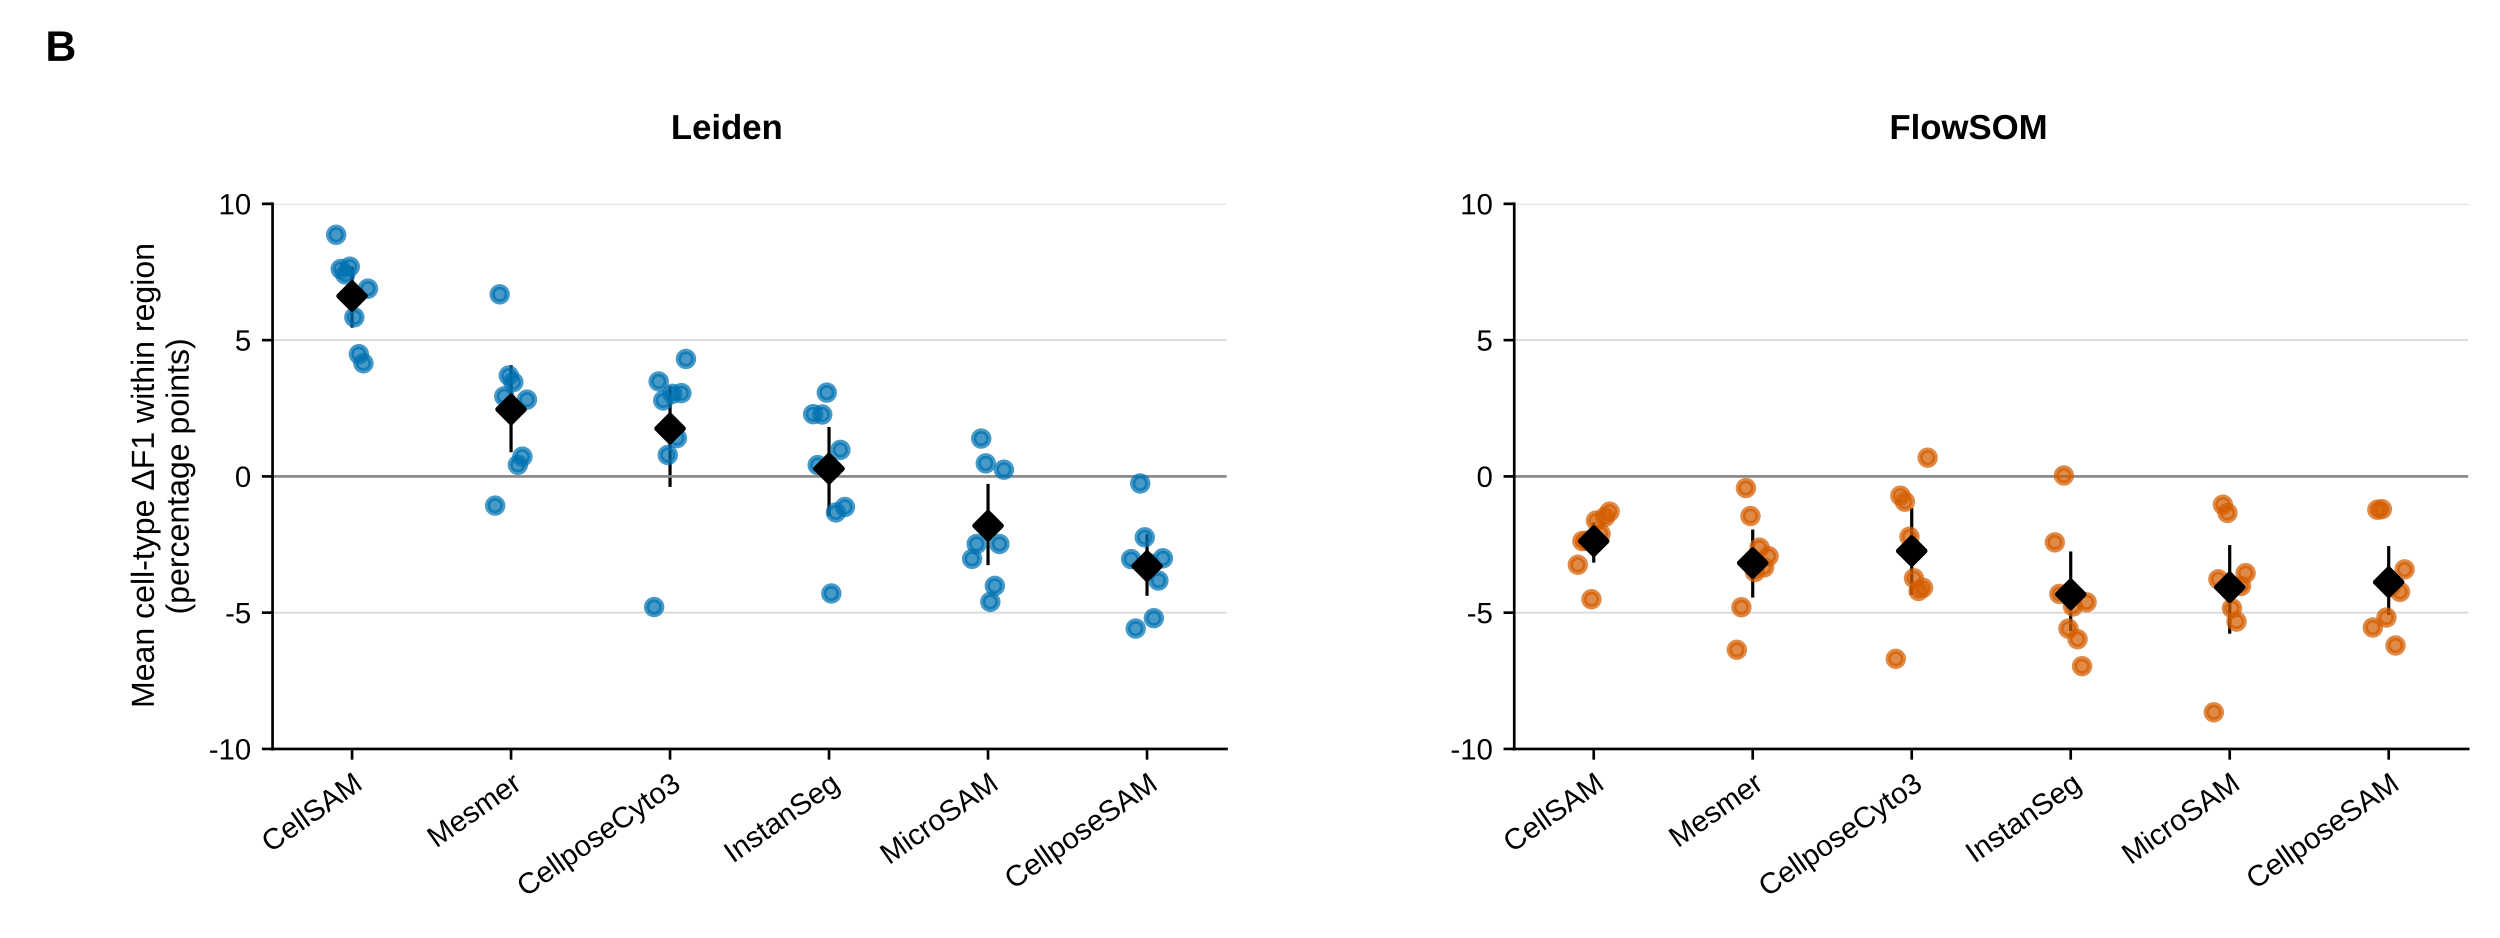
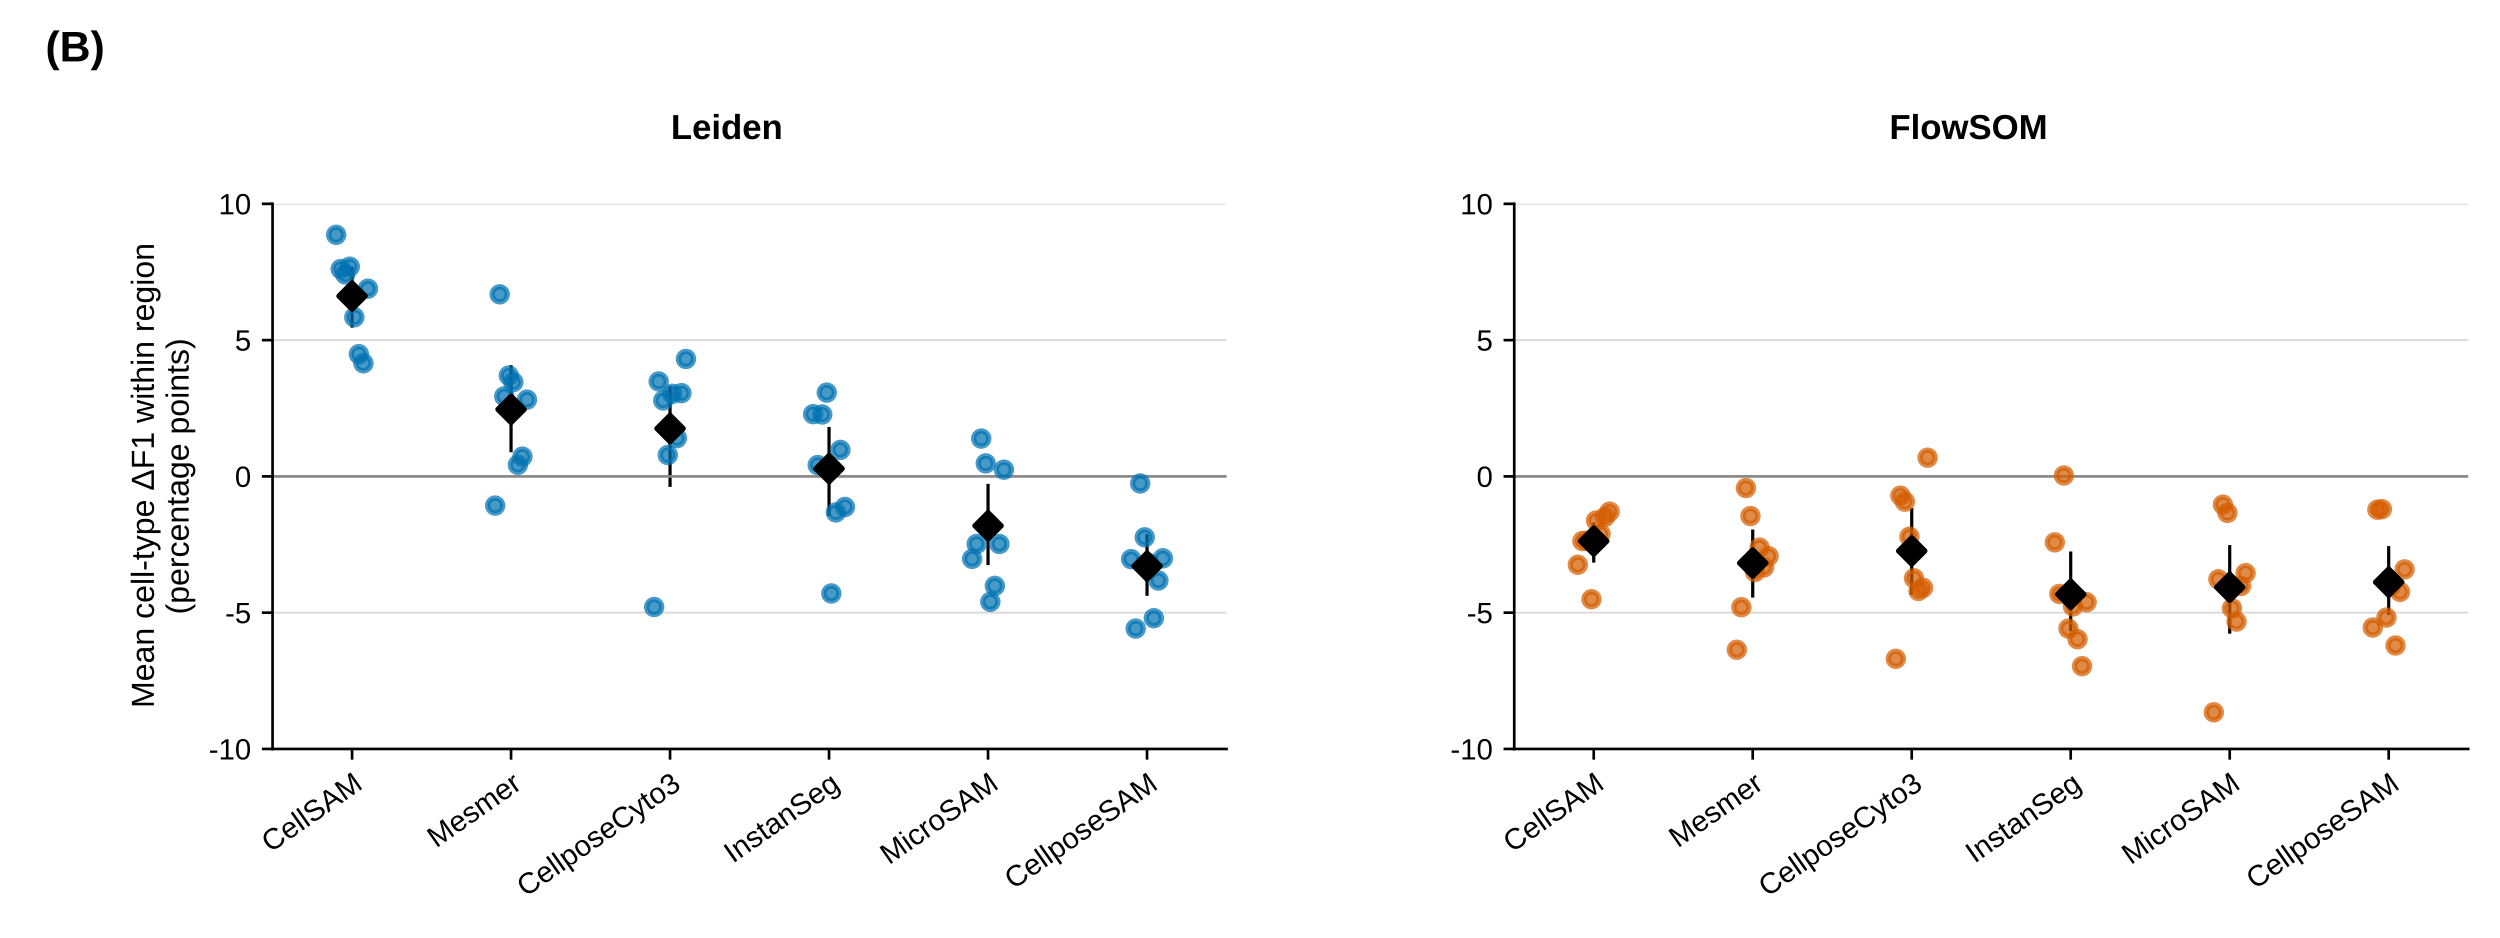
<svg xmlns="http://www.w3.org/2000/svg" xmlns:xlink="http://www.w3.org/1999/xlink" width="468pt" height="175.587pt" viewBox="0 0 468 175.587" version="1.1">
  <defs>
    <style type="text/css">*{stroke-linejoin: round; stroke-linecap: butt}</style>
  </defs>
  <g id="figure_1">
    <g id="patch_1">
      <path d="M 0 175.587  L 468 175.587  L 468 0  L 0 0  z " style="fill: #ffffff" />
    </g>
    <g id="axes_1">
      <g id="patch_2">
        <path d="M 51.024 140.204  L 229.606 140.204  L 229.606 38.157  L 51.024 38.157  z " style="fill: #ffffff" />
      </g>
      <g id="matplotlib.axis_1">
        <g id="xtick_1">
          <g id="line2d_1">
            <defs>
              <path id="me28803f079" d="M 0 0  L 0 2  " style="stroke: #000000; stroke-width: 0.5" />
            </defs>
            <g>
              <use xlink:href="#me28803f079" x="65.906" y="140.204" style="stroke: #000000; stroke-width: 0.5" />
            </g>
          </g>
          <g id="text_1">
            <text style="font-size: 5.5px; font-family: 'Arial', 'Liberation Sans', 'DejaVu Sans', sans-serif; text-anchor: end" x="68.164" y="147.429" transform="rotate(-35 68.16357 147.4292)">CellSAM</text>
          </g>
        </g>
        <g id="xtick_2">
          <g id="line2d_2">
            <g>
              <use xlink:href="#me28803f079" x="95.669" y="140.204" style="stroke: #000000; stroke-width: 0.5" />
            </g>
          </g>
          <g id="text_2">
            <text style="font-size: 5.5px; font-family: 'Arial', 'Liberation Sans', 'DejaVu Sans', sans-serif; text-anchor: end" x="97.927" y="147.429" transform="rotate(-35 97.92735 147.4292)">Mesmer</text>
          </g>
        </g>
        <g id="xtick_3">
          <g id="line2d_3">
            <g>
              <use xlink:href="#me28803f079" x="125.433" y="140.204" style="stroke: #000000; stroke-width: 0.5" />
            </g>
          </g>
          <g id="text_3">
            <text style="font-size: 5.5px; font-family: 'Arial', 'Liberation Sans', 'DejaVu Sans', sans-serif; text-anchor: end" x="127.73" y="147.484" transform="rotate(-35 127.7296 147.4842)">CellposeCyto3</text>
          </g>
        </g>
        <g id="xtick_4">
          <g id="line2d_4">
            <g>
              <use xlink:href="#me28803f079" x="155.197" y="140.204" style="stroke: #000000; stroke-width: 0.5" />
            </g>
          </g>
          <g id="text_4">
            <text style="font-size: 5.5px; font-family: 'Arial', 'Liberation Sans', 'DejaVu Sans', sans-serif; text-anchor: end" x="157.493" y="147.484" transform="rotate(-35 157.4934 147.4842)">InstanSeg</text>
          </g>
        </g>
        <g id="xtick_5">
          <g id="line2d_5">
            <g>
              <use xlink:href="#me28803f079" x="184.961" y="140.204" style="stroke: #000000; stroke-width: 0.5" />
            </g>
          </g>
          <g id="text_5">
            <text style="font-size: 5.5px; font-family: 'Arial', 'Liberation Sans', 'DejaVu Sans', sans-serif; text-anchor: end" x="187.219" y="147.429" transform="rotate(-35 187.2187 147.4292)">MicroSAM</text>
          </g>
        </g>
        <g id="xtick_6">
          <g id="line2d_6">
            <g>
              <use xlink:href="#me28803f079" x="214.724" y="140.204" style="stroke: #000000; stroke-width: 0.5" />
            </g>
          </g>
          <g id="text_6">
            <text style="font-size: 5.5px; font-family: 'Arial', 'Liberation Sans', 'DejaVu Sans', sans-serif; text-anchor: end" x="217.021" y="147.484" transform="rotate(-35 217.0209 147.4842)">CellposeSAM</text>
          </g>
        </g>
      </g>
      <g id="matplotlib.axis_2">
        <g id="ytick_1">
          <g id="line2d_7">
            <path d="M 51.024 140.204  L 229.606 140.204  " clip-path="url(#pdf2fa0bc29)" style="fill: none; stroke: #d9d9d9; stroke-width: 0.35; stroke-linecap: square" />
          </g>
          <g id="line2d_8">
            <defs>
              <path id="m3e0531e842" d="M 0 0  L -2 0  " style="stroke: #000000; stroke-width: 0.5" />
            </defs>
            <g>
              <use xlink:href="#m3e0531e842" x="51.024" y="140.204" style="stroke: #000000; stroke-width: 0.5" />
            </g>
          </g>
          <g id="text_7">
            <text style="font-size: 5.5px; font-family: 'Arial', 'Liberation Sans', 'DejaVu Sans', sans-serif; text-anchor: end" x="47.024" y="142.173" transform="rotate(-0 47.02362 142.1728)">-10</text>
          </g>
        </g>
        <g id="ytick_2">
          <g id="line2d_9">
            <path d="M 51.024 114.693  L 229.606 114.693  " clip-path="url(#pdf2fa0bc29)" style="fill: none; stroke: #d9d9d9; stroke-width: 0.35; stroke-linecap: square" />
          </g>
          <g id="line2d_10">
            <g>
              <use xlink:href="#m3e0531e842" x="51.024" y="114.693" style="stroke: #000000; stroke-width: 0.5" />
            </g>
          </g>
          <g id="text_8">
            <text style="font-size: 5.5px; font-family: 'Arial', 'Liberation Sans', 'DejaVu Sans', sans-serif; text-anchor: end" x="47.024" y="116.661" transform="rotate(-0 47.02362 116.661)">-5</text>
          </g>
        </g>
        <g id="ytick_3">
          <g id="line2d_11">
            <path d="M 51.024 89.181  L 229.606 89.181  " clip-path="url(#pdf2fa0bc29)" style="fill: none; stroke: #d9d9d9; stroke-width: 0.35; stroke-linecap: square" />
          </g>
          <g id="line2d_12">
            <g>
              <use xlink:href="#m3e0531e842" x="51.024" y="89.181" style="stroke: #000000; stroke-width: 0.5" />
            </g>
          </g>
          <g id="text_9">
            <text style="font-size: 5.5px; font-family: 'Arial', 'Liberation Sans', 'DejaVu Sans', sans-serif; text-anchor: end" x="47.024" y="91.149" transform="rotate(-0 47.02362 91.14919)">0</text>
          </g>
        </g>
        <g id="ytick_4">
          <g id="line2d_13">
            <path d="M 51.024 63.669  L 229.606 63.669  " clip-path="url(#pdf2fa0bc29)" style="fill: none; stroke: #d9d9d9; stroke-width: 0.35; stroke-linecap: square" />
          </g>
          <g id="line2d_14">
            <g>
              <use xlink:href="#m3e0531e842" x="51.024" y="63.669" style="stroke: #000000; stroke-width: 0.5" />
            </g>
          </g>
          <g id="text_10">
            <text style="font-size: 5.5px; font-family: 'Arial', 'Liberation Sans', 'DejaVu Sans', sans-serif; text-anchor: end" x="47.024" y="65.637" transform="rotate(-0 47.02362 65.63738)">5</text>
          </g>
        </g>
        <g id="ytick_5">
          <g id="line2d_15">
            <path d="M 51.024 38.157  L 229.606 38.157  " clip-path="url(#pdf2fa0bc29)" style="fill: none; stroke: #d9d9d9; stroke-width: 0.35; stroke-linecap: square" />
          </g>
          <g id="line2d_16">
            <g>
              <use xlink:href="#m3e0531e842" x="51.024" y="38.157" style="stroke: #000000; stroke-width: 0.5" />
            </g>
          </g>
          <g id="text_11">
            <text style="font-size: 5.5px; font-family: 'Arial', 'Liberation Sans', 'DejaVu Sans', sans-serif; text-anchor: end" x="47.024" y="40.126" transform="rotate(-0 47.02362 40.12556)">10</text>
          </g>
        </g>
        <g id="text_12">
          <text style="font-size: 6px; font-family: 'Arial', 'Liberation Sans', 'DejaVu Sans', sans-serif" transform="translate(28.80826 132.5364) rotate(-90)">Mean cell-type ΔF1 within region</text>
          <text style="font-size: 6px; font-family: 'Arial', 'Liberation Sans', 'DejaVu Sans', sans-serif" transform="translate(35.31245 115.0272) rotate(-90)">(percentage points)</text>
        </g>
      </g>
      <g id="line2d_17">
        <path d="M 65.906 61.022  L 65.906 50.215  " clip-path="url(#pdf2fa0bc29)" style="fill: none; stroke: #000000; stroke-width: 0.6; stroke-linecap: square" />
      </g>
      <g id="line2d_18">
        <path d="M 95.669 84.355  L 95.669 68.669  " clip-path="url(#pdf2fa0bc29)" style="fill: none; stroke: #000000; stroke-width: 0.6; stroke-linecap: square" />
      </g>
      <g id="line2d_19">
        <path d="M 125.433 90.838  L 125.433 72.574  " clip-path="url(#pdf2fa0bc29)" style="fill: none; stroke: #000000; stroke-width: 0.6; stroke-linecap: square" />
      </g>
      <g id="line2d_20">
        <path d="M 155.197 96.257  L 155.197 80.233  " clip-path="url(#pdf2fa0bc29)" style="fill: none; stroke: #000000; stroke-width: 0.6; stroke-linecap: square" />
      </g>
      <g id="line2d_21">
        <path d="M 184.961 105.497  L 184.961 90.875  " clip-path="url(#pdf2fa0bc29)" style="fill: none; stroke: #000000; stroke-width: 0.6; stroke-linecap: square" />
      </g>
      <g id="line2d_22">
        <path d="M 214.724 111.24  L 214.724 100.304  " clip-path="url(#pdf2fa0bc29)" style="fill: none; stroke: #000000; stroke-width: 0.6; stroke-linecap: square" />
      </g>
      <g id="line2d_23">
        <path d="M 51.024 89.181  L 229.606 89.181  " clip-path="url(#pdf2fa0bc29)" style="fill: none; stroke: #888888; stroke-width: 0.5; stroke-linecap: square" />
      </g>
      <g id="patch_3">
        <path d="M 51.024 140.204  L 51.024 38.157  " style="fill: none; stroke: #000000; stroke-width: 0.5; stroke-linejoin: miter; stroke-linecap: square" />
      </g>
      <g id="patch_4">
        <path d="M 51.024 140.204  L 229.606 140.204  " style="fill: none; stroke: #000000; stroke-width: 0.5; stroke-linejoin: miter; stroke-linecap: square" />
      </g>
      <g id="PathCollection_1">
        <defs>
          <path id="m981d229b8f" d="M 0 1.414  C 0.375 1.414 0.735 1.265 1 1  C 1.265 0.735 1.414 0.375 1.414 0  C 1.414 -0.375 1.265 -0.735 1 -1  C 0.735 -1.265 0.375 -1.414 0 -1.414  C -0.375 -1.414 -0.735 -1.265 -1 -1  C -1.265 -0.735 -1.414 -0.375 -1.414 0  C -1.414 0.375 -1.265 0.735 -1 1  C -0.735 1.265 -0.375 1.414 0 1.414  z " style="stroke: #0072b2; stroke-opacity: 0.72" />
        </defs>
        <g clip-path="url(#pdf2fa0bc29)">
          <use xlink:href="#m981d229b8f" x="62.929" y="43.957" style="fill: #0072b2; fill-opacity: 0.72; stroke: #0072b2; stroke-opacity: 0.72" />
          <use xlink:href="#m981d229b8f" x="63.78" y="50.358" style="fill: #0072b2; fill-opacity: 0.72; stroke: #0072b2; stroke-opacity: 0.72" />
          <use xlink:href="#m981d229b8f" x="64.63" y="51.371" style="fill: #0072b2; fill-opacity: 0.72; stroke: #0072b2; stroke-opacity: 0.72" />
          <use xlink:href="#m981d229b8f" x="65.48" y="49.923" style="fill: #0072b2; fill-opacity: 0.72; stroke: #0072b2; stroke-opacity: 0.72" />
          <use xlink:href="#m981d229b8f" x="66.331" y="59.39" style="fill: #0072b2; fill-opacity: 0.72; stroke: #0072b2; stroke-opacity: 0.72" />
          <use xlink:href="#m981d229b8f" x="67.181" y="66.301" style="fill: #0072b2; fill-opacity: 0.72; stroke: #0072b2; stroke-opacity: 0.72" />
          <use xlink:href="#m981d229b8f" x="68.031" y="68.002" style="fill: #0072b2; fill-opacity: 0.72; stroke: #0072b2; stroke-opacity: 0.72" />
          <use xlink:href="#m981d229b8f" x="68.882" y="54.037" style="fill: #0072b2; fill-opacity: 0.72; stroke: #0072b2; stroke-opacity: 0.72" />
        </g>
      </g>
      <g id="PathCollection_2">
        <g clip-path="url(#pdf2fa0bc29)">
          <use xlink:href="#m981d229b8f" x="92.693" y="94.646" style="fill: #0072b2; fill-opacity: 0.72; stroke: #0072b2; stroke-opacity: 0.72" />
          <use xlink:href="#m981d229b8f" x="93.543" y="55.1" style="fill: #0072b2; fill-opacity: 0.72; stroke: #0072b2; stroke-opacity: 0.72" />
          <use xlink:href="#m981d229b8f" x="94.394" y="74.197" style="fill: #0072b2; fill-opacity: 0.72; stroke: #0072b2; stroke-opacity: 0.72" />
          <use xlink:href="#m981d229b8f" x="95.244" y="70.306" style="fill: #0072b2; fill-opacity: 0.72; stroke: #0072b2; stroke-opacity: 0.72" />
          <use xlink:href="#m981d229b8f" x="96.094" y="71.531" style="fill: #0072b2; fill-opacity: 0.72; stroke: #0072b2; stroke-opacity: 0.72" />
          <use xlink:href="#m981d229b8f" x="96.945" y="87.013" style="fill: #0072b2; fill-opacity: 0.72; stroke: #0072b2; stroke-opacity: 0.72" />
          <use xlink:href="#m981d229b8f" x="97.795" y="85.486" style="fill: #0072b2; fill-opacity: 0.72; stroke: #0072b2; stroke-opacity: 0.72" />
          <use xlink:href="#m981d229b8f" x="98.646" y="74.811" style="fill: #0072b2; fill-opacity: 0.72; stroke: #0072b2; stroke-opacity: 0.72" />
        </g>
      </g>
      <g id="PathCollection_3">
        <g clip-path="url(#pdf2fa0bc29)">
          <use xlink:href="#m981d229b8f" x="122.457" y="113.633" style="fill: #0072b2; fill-opacity: 0.72; stroke: #0072b2; stroke-opacity: 0.72" />
          <use xlink:href="#m981d229b8f" x="123.307" y="71.41" style="fill: #0072b2; fill-opacity: 0.72; stroke: #0072b2; stroke-opacity: 0.72" />
          <use xlink:href="#m981d229b8f" x="124.157" y="74.966" style="fill: #0072b2; fill-opacity: 0.72; stroke: #0072b2; stroke-opacity: 0.72" />
          <use xlink:href="#m981d229b8f" x="125.008" y="85.177" style="fill: #0072b2; fill-opacity: 0.72; stroke: #0072b2; stroke-opacity: 0.72" />
          <use xlink:href="#m981d229b8f" x="125.858" y="73.727" style="fill: #0072b2; fill-opacity: 0.72; stroke: #0072b2; stroke-opacity: 0.72" />
          <use xlink:href="#m981d229b8f" x="126.709" y="82.022" style="fill: #0072b2; fill-opacity: 0.72; stroke: #0072b2; stroke-opacity: 0.72" />
          <use xlink:href="#m981d229b8f" x="127.559" y="73.595" style="fill: #0072b2; fill-opacity: 0.72; stroke: #0072b2; stroke-opacity: 0.72" />
          <use xlink:href="#m981d229b8f" x="128.409" y="67.196" style="fill: #0072b2; fill-opacity: 0.72; stroke: #0072b2; stroke-opacity: 0.72" />
        </g>
      </g>
      <g id="PathCollection_4">
        <g clip-path="url(#pdf2fa0bc29)">
          <use xlink:href="#m981d229b8f" x="152.22" y="77.532" style="fill: #0072b2; fill-opacity: 0.72; stroke: #0072b2; stroke-opacity: 0.72" />
          <use xlink:href="#m981d229b8f" x="153.071" y="87.058" style="fill: #0072b2; fill-opacity: 0.72; stroke: #0072b2; stroke-opacity: 0.72" />
          <use xlink:href="#m981d229b8f" x="153.921" y="77.593" style="fill: #0072b2; fill-opacity: 0.72; stroke: #0072b2; stroke-opacity: 0.72" />
          <use xlink:href="#m981d229b8f" x="154.772" y="73.498" style="fill: #0072b2; fill-opacity: 0.72; stroke: #0072b2; stroke-opacity: 0.72" />
          <use xlink:href="#m981d229b8f" x="155.622" y="111.096" style="fill: #0072b2; fill-opacity: 0.72; stroke: #0072b2; stroke-opacity: 0.72" />
          <use xlink:href="#m981d229b8f" x="156.472" y="95.927" style="fill: #0072b2; fill-opacity: 0.72; stroke: #0072b2; stroke-opacity: 0.72" />
          <use xlink:href="#m981d229b8f" x="157.323" y="84.221" style="fill: #0072b2; fill-opacity: 0.72; stroke: #0072b2; stroke-opacity: 0.72" />
          <use xlink:href="#m981d229b8f" x="158.173" y="94.904" style="fill: #0072b2; fill-opacity: 0.72; stroke: #0072b2; stroke-opacity: 0.72" />
        </g>
      </g>
      <g id="PathCollection_5">
        <g clip-path="url(#pdf2fa0bc29)">
          <use xlink:href="#m981d229b8f" x="181.984" y="104.614" style="fill: #0072b2; fill-opacity: 0.72; stroke: #0072b2; stroke-opacity: 0.72" />
          <use xlink:href="#m981d229b8f" x="182.835" y="101.832" style="fill: #0072b2; fill-opacity: 0.72; stroke: #0072b2; stroke-opacity: 0.72" />
          <use xlink:href="#m981d229b8f" x="183.685" y="82.1" style="fill: #0072b2; fill-opacity: 0.72; stroke: #0072b2; stroke-opacity: 0.72" />
          <use xlink:href="#m981d229b8f" x="184.535" y="86.745" style="fill: #0072b2; fill-opacity: 0.72; stroke: #0072b2; stroke-opacity: 0.72" />
          <use xlink:href="#m981d229b8f" x="185.386" y="112.666" style="fill: #0072b2; fill-opacity: 0.72; stroke: #0072b2; stroke-opacity: 0.72" />
          <use xlink:href="#m981d229b8f" x="186.236" y="109.676" style="fill: #0072b2; fill-opacity: 0.72; stroke: #0072b2; stroke-opacity: 0.72" />
          <use xlink:href="#m981d229b8f" x="187.087" y="101.838" style="fill: #0072b2; fill-opacity: 0.72; stroke: #0072b2; stroke-opacity: 0.72" />
          <use xlink:href="#m981d229b8f" x="187.937" y="87.925" style="fill: #0072b2; fill-opacity: 0.72; stroke: #0072b2; stroke-opacity: 0.72" />
        </g>
      </g>
      <g id="PathCollection_6">
        <g clip-path="url(#pdf2fa0bc29)">
          <use xlink:href="#m981d229b8f" x="211.748" y="104.67" style="fill: #0072b2; fill-opacity: 0.72; stroke: #0072b2; stroke-opacity: 0.72" />
          <use xlink:href="#m981d229b8f" x="212.598" y="117.667" style="fill: #0072b2; fill-opacity: 0.72; stroke: #0072b2; stroke-opacity: 0.72" />
          <use xlink:href="#m981d229b8f" x="213.449" y="90.502" style="fill: #0072b2; fill-opacity: 0.72; stroke: #0072b2; stroke-opacity: 0.72" />
          <use xlink:href="#m981d229b8f" x="214.299" y="100.583" style="fill: #0072b2; fill-opacity: 0.72; stroke: #0072b2; stroke-opacity: 0.72" />
          <use xlink:href="#m981d229b8f" x="215.15" y="105.441" style="fill: #0072b2; fill-opacity: 0.72; stroke: #0072b2; stroke-opacity: 0.72" />
          <use xlink:href="#m981d229b8f" x="216" y="115.725" style="fill: #0072b2; fill-opacity: 0.72; stroke: #0072b2; stroke-opacity: 0.72" />
          <use xlink:href="#m981d229b8f" x="216.85" y="108.679" style="fill: #0072b2; fill-opacity: 0.72; stroke: #0072b2; stroke-opacity: 0.72" />
          <use xlink:href="#m981d229b8f" x="217.701" y="104.509" style="fill: #0072b2; fill-opacity: 0.72; stroke: #0072b2; stroke-opacity: 0.72" />
        </g>
      </g>
      <g id="PathCollection_7">
        <defs>
          <path id="m2d0864946b" d="M -0 2.449  L 2.449 0  L 0 -2.449  L -2.449 -0  z " style="stroke: #000000" />
        </defs>
        <g clip-path="url(#pdf2fa0bc29)">
          <use xlink:href="#m2d0864946b" x="65.906" y="55.417" style="stroke: #000000" />
        </g>
      </g>
      <g id="PathCollection_8">
        <g clip-path="url(#pdf2fa0bc29)">
          <use xlink:href="#m2d0864946b" x="95.669" y="76.636" style="stroke: #000000" />
        </g>
      </g>
      <g id="PathCollection_9">
        <g clip-path="url(#pdf2fa0bc29)">
          <use xlink:href="#m2d0864946b" x="125.433" y="80.216" style="stroke: #000000" />
        </g>
      </g>
      <g id="PathCollection_10">
        <g clip-path="url(#pdf2fa0bc29)">
          <use xlink:href="#m2d0864946b" x="155.197" y="87.729" style="stroke: #000000" />
        </g>
      </g>
      <g id="PathCollection_11">
        <g clip-path="url(#pdf2fa0bc29)">
          <use xlink:href="#m2d0864946b" x="184.961" y="98.424" style="stroke: #000000" />
        </g>
      </g>
      <g id="PathCollection_12">
        <g clip-path="url(#pdf2fa0bc29)">
          <use xlink:href="#m2d0864946b" x="214.724" y="105.972" style="stroke: #000000" />
        </g>
      </g>
    </g>
    <g id="axes_2">
      <g id="patch_5">
        <path d="M 283.465 140.204  L 462.047 140.204  L 462.047 38.157  L 283.465 38.157  z " style="fill: #ffffff" />
      </g>
      <g id="matplotlib.axis_3">
        <g id="xtick_7">
          <g id="line2d_24">
            <g>
              <use xlink:href="#me28803f079" x="298.346" y="140.204" style="stroke: #000000; stroke-width: 0.5" />
            </g>
          </g>
          <g id="text_13">
            <text style="font-size: 5.5px; font-family: 'Arial', 'Liberation Sans', 'DejaVu Sans', sans-serif; text-anchor: end" x="300.605" y="147.429" transform="rotate(-35 300.6045 147.4292)">CellSAM</text>
          </g>
        </g>
        <g id="xtick_8">
          <g id="line2d_25">
            <g>
              <use xlink:href="#me28803f079" x="328.11" y="140.204" style="stroke: #000000; stroke-width: 0.5" />
            </g>
          </g>
          <g id="text_14">
            <text style="font-size: 5.5px; font-family: 'Arial', 'Liberation Sans', 'DejaVu Sans', sans-serif; text-anchor: end" x="330.368" y="147.429" transform="rotate(-35 330.3683 147.4292)">Mesmer</text>
          </g>
        </g>
        <g id="xtick_9">
          <g id="line2d_26">
            <g>
              <use xlink:href="#me28803f079" x="357.874" y="140.204" style="stroke: #000000; stroke-width: 0.5" />
            </g>
          </g>
          <g id="text_15">
            <text style="font-size: 5.5px; font-family: 'Arial', 'Liberation Sans', 'DejaVu Sans', sans-serif; text-anchor: end" x="360.171" y="147.484" transform="rotate(-35 360.1705 147.4842)">CellposeCyto3</text>
          </g>
        </g>
        <g id="xtick_10">
          <g id="line2d_27">
            <g>
              <use xlink:href="#me28803f079" x="387.638" y="140.204" style="stroke: #000000; stroke-width: 0.5" />
            </g>
          </g>
          <g id="text_16">
            <text style="font-size: 5.5px; font-family: 'Arial', 'Liberation Sans', 'DejaVu Sans', sans-serif; text-anchor: end" x="389.934" y="147.484" transform="rotate(-35 389.9343 147.4842)">InstanSeg</text>
          </g>
        </g>
        <g id="xtick_11">
          <g id="line2d_28">
            <g>
              <use xlink:href="#me28803f079" x="417.402" y="140.204" style="stroke: #000000; stroke-width: 0.5" />
            </g>
          </g>
          <g id="text_17">
            <text style="font-size: 5.5px; font-family: 'Arial', 'Liberation Sans', 'DejaVu Sans', sans-serif; text-anchor: end" x="419.66" y="147.429" transform="rotate(-35 419.6596 147.4292)">MicroSAM</text>
          </g>
        </g>
        <g id="xtick_12">
          <g id="line2d_29">
            <g>
              <use xlink:href="#me28803f079" x="447.165" y="140.204" style="stroke: #000000; stroke-width: 0.5" />
            </g>
          </g>
          <g id="text_18">
            <text style="font-size: 5.5px; font-family: 'Arial', 'Liberation Sans', 'DejaVu Sans', sans-serif; text-anchor: end" x="449.462" y="147.484" transform="rotate(-35 449.4619 147.4842)">CellposeSAM</text>
          </g>
        </g>
      </g>
      <g id="matplotlib.axis_4">
        <g id="ytick_6">
          <g id="line2d_30">
            <path d="M 283.465 140.204  L 462.047 140.204  " clip-path="url(#p02fb25dceb)" style="fill: none; stroke: #d9d9d9; stroke-width: 0.35; stroke-linecap: square" />
          </g>
          <g id="line2d_31">
            <g>
              <use xlink:href="#m3e0531e842" x="283.465" y="140.204" style="stroke: #000000; stroke-width: 0.5" />
            </g>
          </g>
          <g id="text_19">
            <text style="font-size: 5.5px; font-family: 'Arial', 'Liberation Sans', 'DejaVu Sans', sans-serif; text-anchor: end" x="279.465" y="142.173" transform="rotate(-0 279.4646 142.1728)">-10</text>
          </g>
        </g>
        <g id="ytick_7">
          <g id="line2d_32">
            <path d="M 283.465 114.693  L 462.047 114.693  " clip-path="url(#p02fb25dceb)" style="fill: none; stroke: #d9d9d9; stroke-width: 0.35; stroke-linecap: square" />
          </g>
          <g id="line2d_33">
            <g>
              <use xlink:href="#m3e0531e842" x="283.465" y="114.693" style="stroke: #000000; stroke-width: 0.5" />
            </g>
          </g>
          <g id="text_20">
            <text style="font-size: 5.5px; font-family: 'Arial', 'Liberation Sans', 'DejaVu Sans', sans-serif; text-anchor: end" x="279.465" y="116.661" transform="rotate(-0 279.4646 116.661)">-5</text>
          </g>
        </g>
        <g id="ytick_8">
          <g id="line2d_34">
            <path d="M 283.465 89.181  L 462.047 89.181  " clip-path="url(#p02fb25dceb)" style="fill: none; stroke: #d9d9d9; stroke-width: 0.35; stroke-linecap: square" />
          </g>
          <g id="line2d_35">
            <g>
              <use xlink:href="#m3e0531e842" x="283.465" y="89.181" style="stroke: #000000; stroke-width: 0.5" />
            </g>
          </g>
          <g id="text_21">
            <text style="font-size: 5.5px; font-family: 'Arial', 'Liberation Sans', 'DejaVu Sans', sans-serif; text-anchor: end" x="279.465" y="91.149" transform="rotate(-0 279.4646 91.14919)">0</text>
          </g>
        </g>
        <g id="ytick_9">
          <g id="line2d_36">
            <path d="M 283.465 63.669  L 462.047 63.669  " clip-path="url(#p02fb25dceb)" style="fill: none; stroke: #d9d9d9; stroke-width: 0.35; stroke-linecap: square" />
          </g>
          <g id="line2d_37">
            <g>
              <use xlink:href="#m3e0531e842" x="283.465" y="63.669" style="stroke: #000000; stroke-width: 0.5" />
            </g>
          </g>
          <g id="text_22">
            <text style="font-size: 5.5px; font-family: 'Arial', 'Liberation Sans', 'DejaVu Sans', sans-serif; text-anchor: end" x="279.465" y="65.637" transform="rotate(-0 279.4646 65.63738)">5</text>
          </g>
        </g>
        <g id="ytick_10">
          <g id="line2d_38">
            <path d="M 283.465 38.157  L 462.047 38.157  " clip-path="url(#p02fb25dceb)" style="fill: none; stroke: #d9d9d9; stroke-width: 0.35; stroke-linecap: square" />
          </g>
          <g id="line2d_39">
            <g>
              <use xlink:href="#m3e0531e842" x="283.465" y="38.157" style="stroke: #000000; stroke-width: 0.5" />
            </g>
          </g>
          <g id="text_23">
            <text style="font-size: 5.5px; font-family: 'Arial', 'Liberation Sans', 'DejaVu Sans', sans-serif; text-anchor: end" x="279.465" y="40.126" transform="rotate(-0 279.4646 40.12556)">10</text>
          </g>
        </g>
      </g>
      <g id="line2d_40">
        <path d="M 298.346 105.023  L 298.346 98.124  " clip-path="url(#p02fb25dceb)" style="fill: none; stroke: #000000; stroke-width: 0.6; stroke-linecap: square" />
      </g>
      <g id="line2d_41">
        <path d="M 328.11 111.574  L 328.11 99.423  " clip-path="url(#p02fb25dceb)" style="fill: none; stroke: #000000; stroke-width: 0.6; stroke-linecap: square" />
      </g>
      <g id="line2d_42">
        <path d="M 357.874 111.054  L 357.874 95.389  " clip-path="url(#p02fb25dceb)" style="fill: none; stroke: #000000; stroke-width: 0.6; stroke-linecap: square" />
      </g>
      <g id="line2d_43">
        <path d="M 387.638 117.848  L 387.638 103.533  " clip-path="url(#p02fb25dceb)" style="fill: none; stroke: #000000; stroke-width: 0.6; stroke-linecap: square" />
      </g>
      <g id="line2d_44">
        <path d="M 417.402 118.326  L 417.402 102.34  " clip-path="url(#p02fb25dceb)" style="fill: none; stroke: #000000; stroke-width: 0.6; stroke-linecap: square" />
      </g>
      <g id="line2d_45">
        <path d="M 447.165 114.82  L 447.165 102.521  " clip-path="url(#p02fb25dceb)" style="fill: none; stroke: #000000; stroke-width: 0.6; stroke-linecap: square" />
      </g>
      <g id="line2d_46">
        <path d="M 283.465 89.181  L 462.047 89.181  " clip-path="url(#p02fb25dceb)" style="fill: none; stroke: #888888; stroke-width: 0.5; stroke-linecap: square" />
      </g>
      <g id="patch_6">
        <path d="M 283.465 140.204  L 283.465 38.157  " style="fill: none; stroke: #000000; stroke-width: 0.5; stroke-linejoin: miter; stroke-linecap: square" />
      </g>
      <g id="patch_7">
        <path d="M 283.465 140.204  L 462.047 140.204  " style="fill: none; stroke: #000000; stroke-width: 0.5; stroke-linejoin: miter; stroke-linecap: square" />
      </g>
      <g id="PathCollection_13">
        <defs>
          <path id="me8a76afe84" d="M 0 1.414  C 0.375 1.414 0.735 1.265 1 1  C 1.265 0.735 1.414 0.375 1.414 0  C 1.414 -0.375 1.265 -0.735 1 -1  C 0.735 -1.265 0.375 -1.414 0 -1.414  C -0.375 -1.414 -0.735 -1.265 -1 -1  C -1.265 -0.735 -1.414 -0.375 -1.414 0  C -1.414 0.375 -1.265 0.735 -1 1  C -0.735 1.265 -0.375 1.414 0 1.414  z " style="stroke: #d55e00; stroke-opacity: 0.72" />
        </defs>
        <g clip-path="url(#p02fb25dceb)">
          <use xlink:href="#me8a76afe84" x="295.37" y="105.72" style="fill: #d55e00; fill-opacity: 0.72; stroke: #d55e00; stroke-opacity: 0.72" />
          <use xlink:href="#me8a76afe84" x="296.22" y="101.285" style="fill: #d55e00; fill-opacity: 0.72; stroke: #d55e00; stroke-opacity: 0.72" />
          <use xlink:href="#me8a76afe84" x="297.071" y="101.228" style="fill: #d55e00; fill-opacity: 0.72; stroke: #d55e00; stroke-opacity: 0.72" />
          <use xlink:href="#me8a76afe84" x="297.921" y="112.175" style="fill: #d55e00; fill-opacity: 0.72; stroke: #d55e00; stroke-opacity: 0.72" />
          <use xlink:href="#me8a76afe84" x="298.772" y="97.449" style="fill: #d55e00; fill-opacity: 0.72; stroke: #d55e00; stroke-opacity: 0.72" />
          <use xlink:href="#me8a76afe84" x="299.622" y="99.942" style="fill: #d55e00; fill-opacity: 0.72; stroke: #d55e00; stroke-opacity: 0.72" />
          <use xlink:href="#me8a76afe84" x="300.472" y="96.768" style="fill: #d55e00; fill-opacity: 0.72; stroke: #d55e00; stroke-opacity: 0.72" />
          <use xlink:href="#me8a76afe84" x="301.323" y="95.775" style="fill: #d55e00; fill-opacity: 0.72; stroke: #d55e00; stroke-opacity: 0.72" />
        </g>
      </g>
      <g id="PathCollection_14">
        <g clip-path="url(#p02fb25dceb)">
          <use xlink:href="#me8a76afe84" x="325.134" y="121.636" style="fill: #d55e00; fill-opacity: 0.72; stroke: #d55e00; stroke-opacity: 0.72" />
          <use xlink:href="#me8a76afe84" x="325.984" y="113.674" style="fill: #d55e00; fill-opacity: 0.72; stroke: #d55e00; stroke-opacity: 0.72" />
          <use xlink:href="#me8a76afe84" x="326.835" y="91.363" style="fill: #d55e00; fill-opacity: 0.72; stroke: #d55e00; stroke-opacity: 0.72" />
          <use xlink:href="#me8a76afe84" x="327.685" y="96.604" style="fill: #d55e00; fill-opacity: 0.72; stroke: #d55e00; stroke-opacity: 0.72" />
          <use xlink:href="#me8a76afe84" x="328.535" y="107.077" style="fill: #d55e00; fill-opacity: 0.72; stroke: #d55e00; stroke-opacity: 0.72" />
          <use xlink:href="#me8a76afe84" x="329.386" y="102.516" style="fill: #d55e00; fill-opacity: 0.72; stroke: #d55e00; stroke-opacity: 0.72" />
          <use xlink:href="#me8a76afe84" x="330.236" y="106.203" style="fill: #d55e00; fill-opacity: 0.72; stroke: #d55e00; stroke-opacity: 0.72" />
          <use xlink:href="#me8a76afe84" x="331.087" y="104.125" style="fill: #d55e00; fill-opacity: 0.72; stroke: #d55e00; stroke-opacity: 0.72" />
        </g>
      </g>
      <g id="PathCollection_15">
        <g clip-path="url(#p02fb25dceb)">
          <use xlink:href="#me8a76afe84" x="354.898" y="123.329" style="fill: #d55e00; fill-opacity: 0.72; stroke: #d55e00; stroke-opacity: 0.72" />
          <use xlink:href="#me8a76afe84" x="355.748" y="92.787" style="fill: #d55e00; fill-opacity: 0.72; stroke: #d55e00; stroke-opacity: 0.72" />
          <use xlink:href="#me8a76afe84" x="356.598" y="93.92" style="fill: #d55e00; fill-opacity: 0.72; stroke: #d55e00; stroke-opacity: 0.72" />
          <use xlink:href="#me8a76afe84" x="357.449" y="100.479" style="fill: #d55e00; fill-opacity: 0.72; stroke: #d55e00; stroke-opacity: 0.72" />
          <use xlink:href="#me8a76afe84" x="358.299" y="108.258" style="fill: #d55e00; fill-opacity: 0.72; stroke: #d55e00; stroke-opacity: 0.72" />
          <use xlink:href="#me8a76afe84" x="359.15" y="110.633" style="fill: #d55e00; fill-opacity: 0.72; stroke: #d55e00; stroke-opacity: 0.72" />
          <use xlink:href="#me8a76afe84" x="360" y="110.032" style="fill: #d55e00; fill-opacity: 0.72; stroke: #d55e00; stroke-opacity: 0.72" />
          <use xlink:href="#me8a76afe84" x="360.85" y="85.678" style="fill: #d55e00; fill-opacity: 0.72; stroke: #d55e00; stroke-opacity: 0.72" />
        </g>
      </g>
      <g id="PathCollection_16">
        <g clip-path="url(#p02fb25dceb)">
          <use xlink:href="#me8a76afe84" x="384.661" y="101.529" style="fill: #d55e00; fill-opacity: 0.72; stroke: #d55e00; stroke-opacity: 0.72" />
          <use xlink:href="#me8a76afe84" x="385.512" y="111.185" style="fill: #d55e00; fill-opacity: 0.72; stroke: #d55e00; stroke-opacity: 0.72" />
          <use xlink:href="#me8a76afe84" x="386.362" y="89.011" style="fill: #d55e00; fill-opacity: 0.72; stroke: #d55e00; stroke-opacity: 0.72" />
          <use xlink:href="#me8a76afe84" x="387.213" y="117.672" style="fill: #d55e00; fill-opacity: 0.72; stroke: #d55e00; stroke-opacity: 0.72" />
          <use xlink:href="#me8a76afe84" x="388.063" y="113.527" style="fill: #d55e00; fill-opacity: 0.72; stroke: #d55e00; stroke-opacity: 0.72" />
          <use xlink:href="#me8a76afe84" x="388.913" y="119.661" style="fill: #d55e00; fill-opacity: 0.72; stroke: #d55e00; stroke-opacity: 0.72" />
          <use xlink:href="#me8a76afe84" x="389.764" y="124.709" style="fill: #d55e00; fill-opacity: 0.72; stroke: #d55e00; stroke-opacity: 0.72" />
          <use xlink:href="#me8a76afe84" x="390.614" y="112.743" style="fill: #d55e00; fill-opacity: 0.72; stroke: #d55e00; stroke-opacity: 0.72" />
        </g>
      </g>
      <g id="PathCollection_17">
        <g clip-path="url(#p02fb25dceb)">
          <use xlink:href="#me8a76afe84" x="414.425" y="133.344" style="fill: #d55e00; fill-opacity: 0.72; stroke: #d55e00; stroke-opacity: 0.72" />
          <use xlink:href="#me8a76afe84" x="415.276" y="108.444" style="fill: #d55e00; fill-opacity: 0.72; stroke: #d55e00; stroke-opacity: 0.72" />
          <use xlink:href="#me8a76afe84" x="416.126" y="94.472" style="fill: #d55e00; fill-opacity: 0.72; stroke: #d55e00; stroke-opacity: 0.72" />
          <use xlink:href="#me8a76afe84" x="416.976" y="96.018" style="fill: #d55e00; fill-opacity: 0.72; stroke: #d55e00; stroke-opacity: 0.72" />
          <use xlink:href="#me8a76afe84" x="417.827" y="113.858" style="fill: #d55e00; fill-opacity: 0.72; stroke: #d55e00; stroke-opacity: 0.72" />
          <use xlink:href="#me8a76afe84" x="418.677" y="116.359" style="fill: #d55e00; fill-opacity: 0.72; stroke: #d55e00; stroke-opacity: 0.72" />
          <use xlink:href="#me8a76afe84" x="419.528" y="109.694" style="fill: #d55e00; fill-opacity: 0.72; stroke: #d55e00; stroke-opacity: 0.72" />
          <use xlink:href="#me8a76afe84" x="420.378" y="107.29" style="fill: #d55e00; fill-opacity: 0.72; stroke: #d55e00; stroke-opacity: 0.72" />
        </g>
      </g>
      <g id="PathCollection_18">
        <g clip-path="url(#p02fb25dceb)">
          <use xlink:href="#me8a76afe84" x="444.189" y="117.475" style="fill: #d55e00; fill-opacity: 0.72; stroke: #d55e00; stroke-opacity: 0.72" />
          <use xlink:href="#me8a76afe84" x="445.039" y="95.421" style="fill: #d55e00; fill-opacity: 0.72; stroke: #d55e00; stroke-opacity: 0.72" />
          <use xlink:href="#me8a76afe84" x="445.89" y="95.32" style="fill: #d55e00; fill-opacity: 0.72; stroke: #d55e00; stroke-opacity: 0.72" />
          <use xlink:href="#me8a76afe84" x="446.74" y="115.604" style="fill: #d55e00; fill-opacity: 0.72; stroke: #d55e00; stroke-opacity: 0.72" />
          <use xlink:href="#me8a76afe84" x="447.591" y="109.789" style="fill: #d55e00; fill-opacity: 0.72; stroke: #d55e00; stroke-opacity: 0.72" />
          <use xlink:href="#me8a76afe84" x="448.441" y="120.836" style="fill: #d55e00; fill-opacity: 0.72; stroke: #d55e00; stroke-opacity: 0.72" />
          <use xlink:href="#me8a76afe84" x="449.291" y="110.805" style="fill: #d55e00; fill-opacity: 0.72; stroke: #d55e00; stroke-opacity: 0.72" />
          <use xlink:href="#me8a76afe84" x="450.142" y="106.596" style="fill: #d55e00; fill-opacity: 0.72; stroke: #d55e00; stroke-opacity: 0.72" />
        </g>
      </g>
      <g id="PathCollection_19">
        <g clip-path="url(#p02fb25dceb)">
          <use xlink:href="#m2d0864946b" x="298.346" y="101.293" style="stroke: #000000" />
        </g>
      </g>
      <g id="PathCollection_20">
        <g clip-path="url(#p02fb25dceb)">
          <use xlink:href="#m2d0864946b" x="328.11" y="105.4" style="stroke: #000000" />
        </g>
      </g>
      <g id="PathCollection_21">
        <g clip-path="url(#p02fb25dceb)">
          <use xlink:href="#m2d0864946b" x="357.874" y="103.139" style="stroke: #000000" />
        </g>
      </g>
      <g id="PathCollection_22">
        <g clip-path="url(#p02fb25dceb)">
          <use xlink:href="#m2d0864946b" x="387.638" y="111.255" style="stroke: #000000" />
        </g>
      </g>
      <g id="PathCollection_23">
        <g clip-path="url(#p02fb25dceb)">
          <use xlink:href="#m2d0864946b" x="417.402" y="109.935" style="stroke: #000000" />
        </g>
      </g>
      <g id="PathCollection_24">
        <g clip-path="url(#p02fb25dceb)">
          <use xlink:href="#m2d0864946b" x="447.165" y="108.981" style="stroke: #000000" />
        </g>
      </g>
    </g>
    <g id="text_24">
-       <text style="font-weight: 700; font-size: 8px; font-family: 'Arial', 'Liberation Sans', 'DejaVu Sans', sans-serif; text-anchor: start" x="8.504" y="11.396" transform="rotate(-0 8.503937 11.39554)">B</text>
+       <text style="font-weight: 700; font-size: 8px; font-family: 'Arial', 'Liberation Sans', 'DejaVu Sans', sans-serif; text-anchor: start" x="8.504" y="11.493" transform="rotate(-0 8.503937 11.49304)">(B)</text>
    </g>
    <g id="text_25">
      <text style="font-weight: 700; font-size: 6.5px; font-family: 'Arial', 'Liberation Sans', 'DejaVu Sans', sans-serif; text-anchor: middle" x="136.063" y="26.026" transform="rotate(-0 136.063 26.02581)">Leiden</text>
    </g>
    <g id="text_26">
      <text style="font-weight: 700; font-size: 6.5px; font-family: 'Arial', 'Liberation Sans', 'DejaVu Sans', sans-serif; text-anchor: middle" x="368.504" y="26.026" transform="rotate(-0 368.5039 26.02581)">FlowSOM</text>
    </g>
  </g>
  <defs>
    <clipPath id="pdf2fa0bc29">
      <rect x="51.024" y="38.157" width="178.583" height="102.047" />
    </clipPath>
    <clipPath id="p02fb25dceb">
      <rect x="283.465" y="38.157" width="178.583" height="102.047" />
    </clipPath>
  </defs>
</svg>
